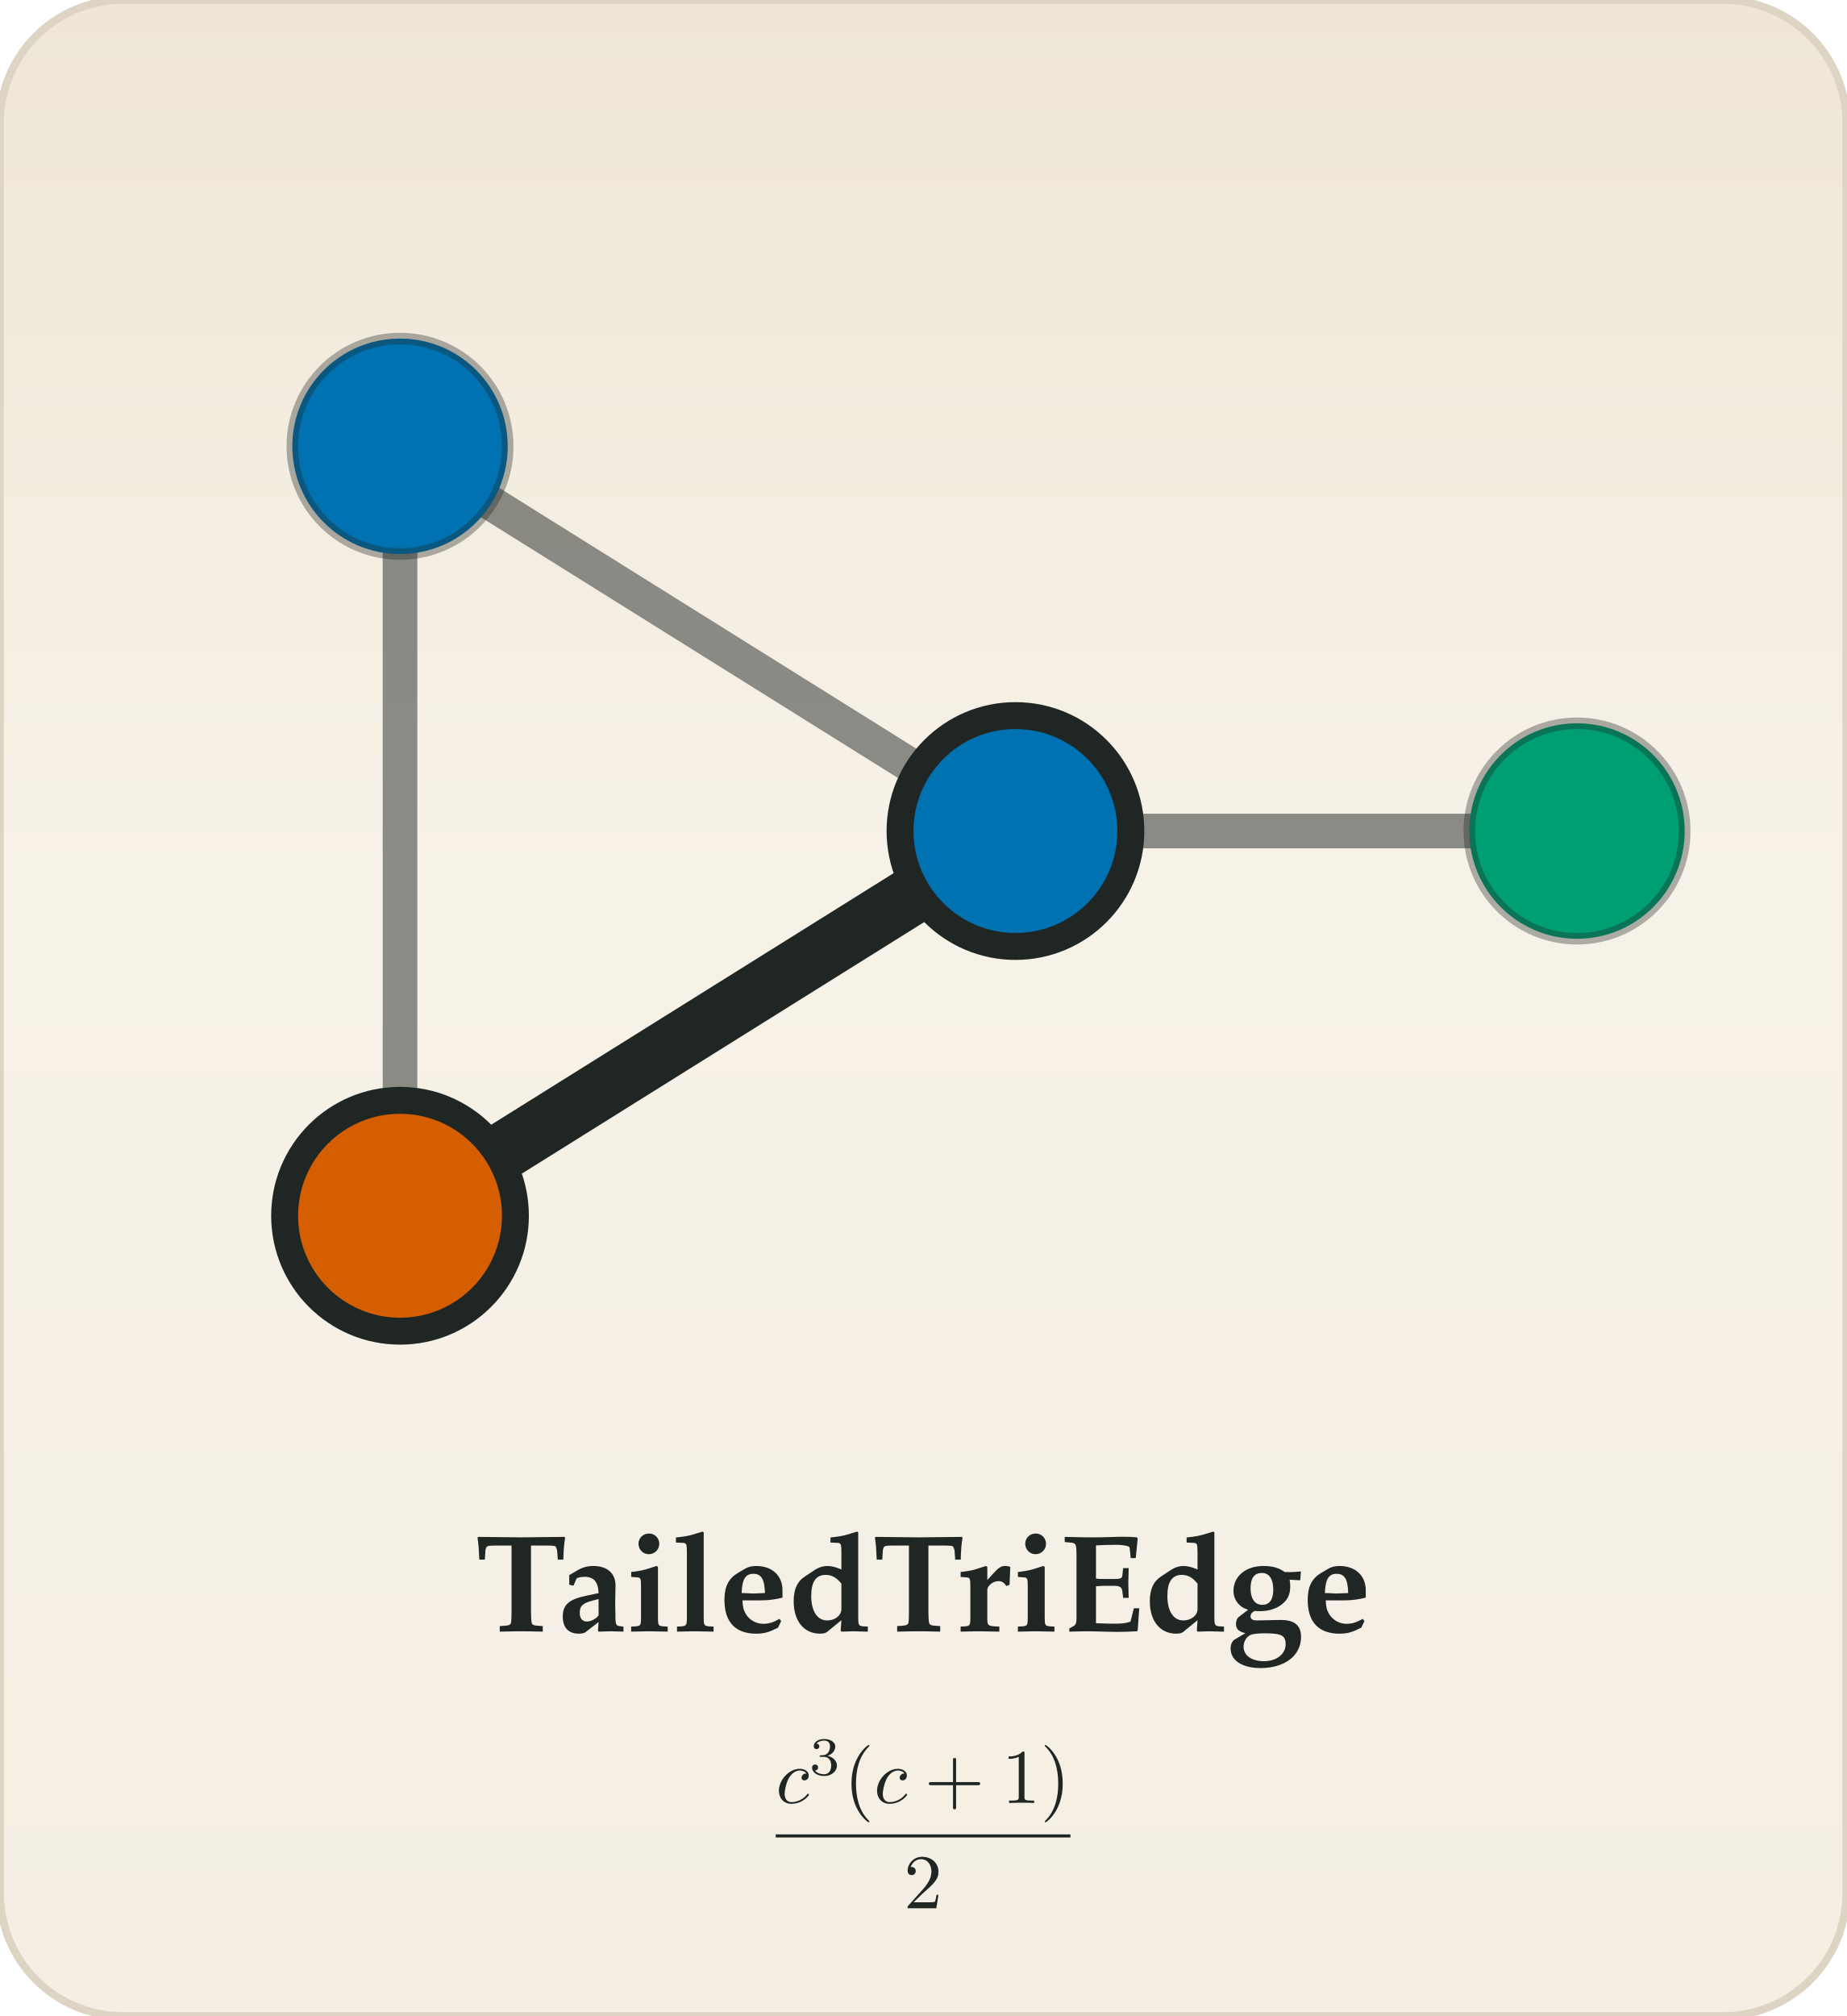
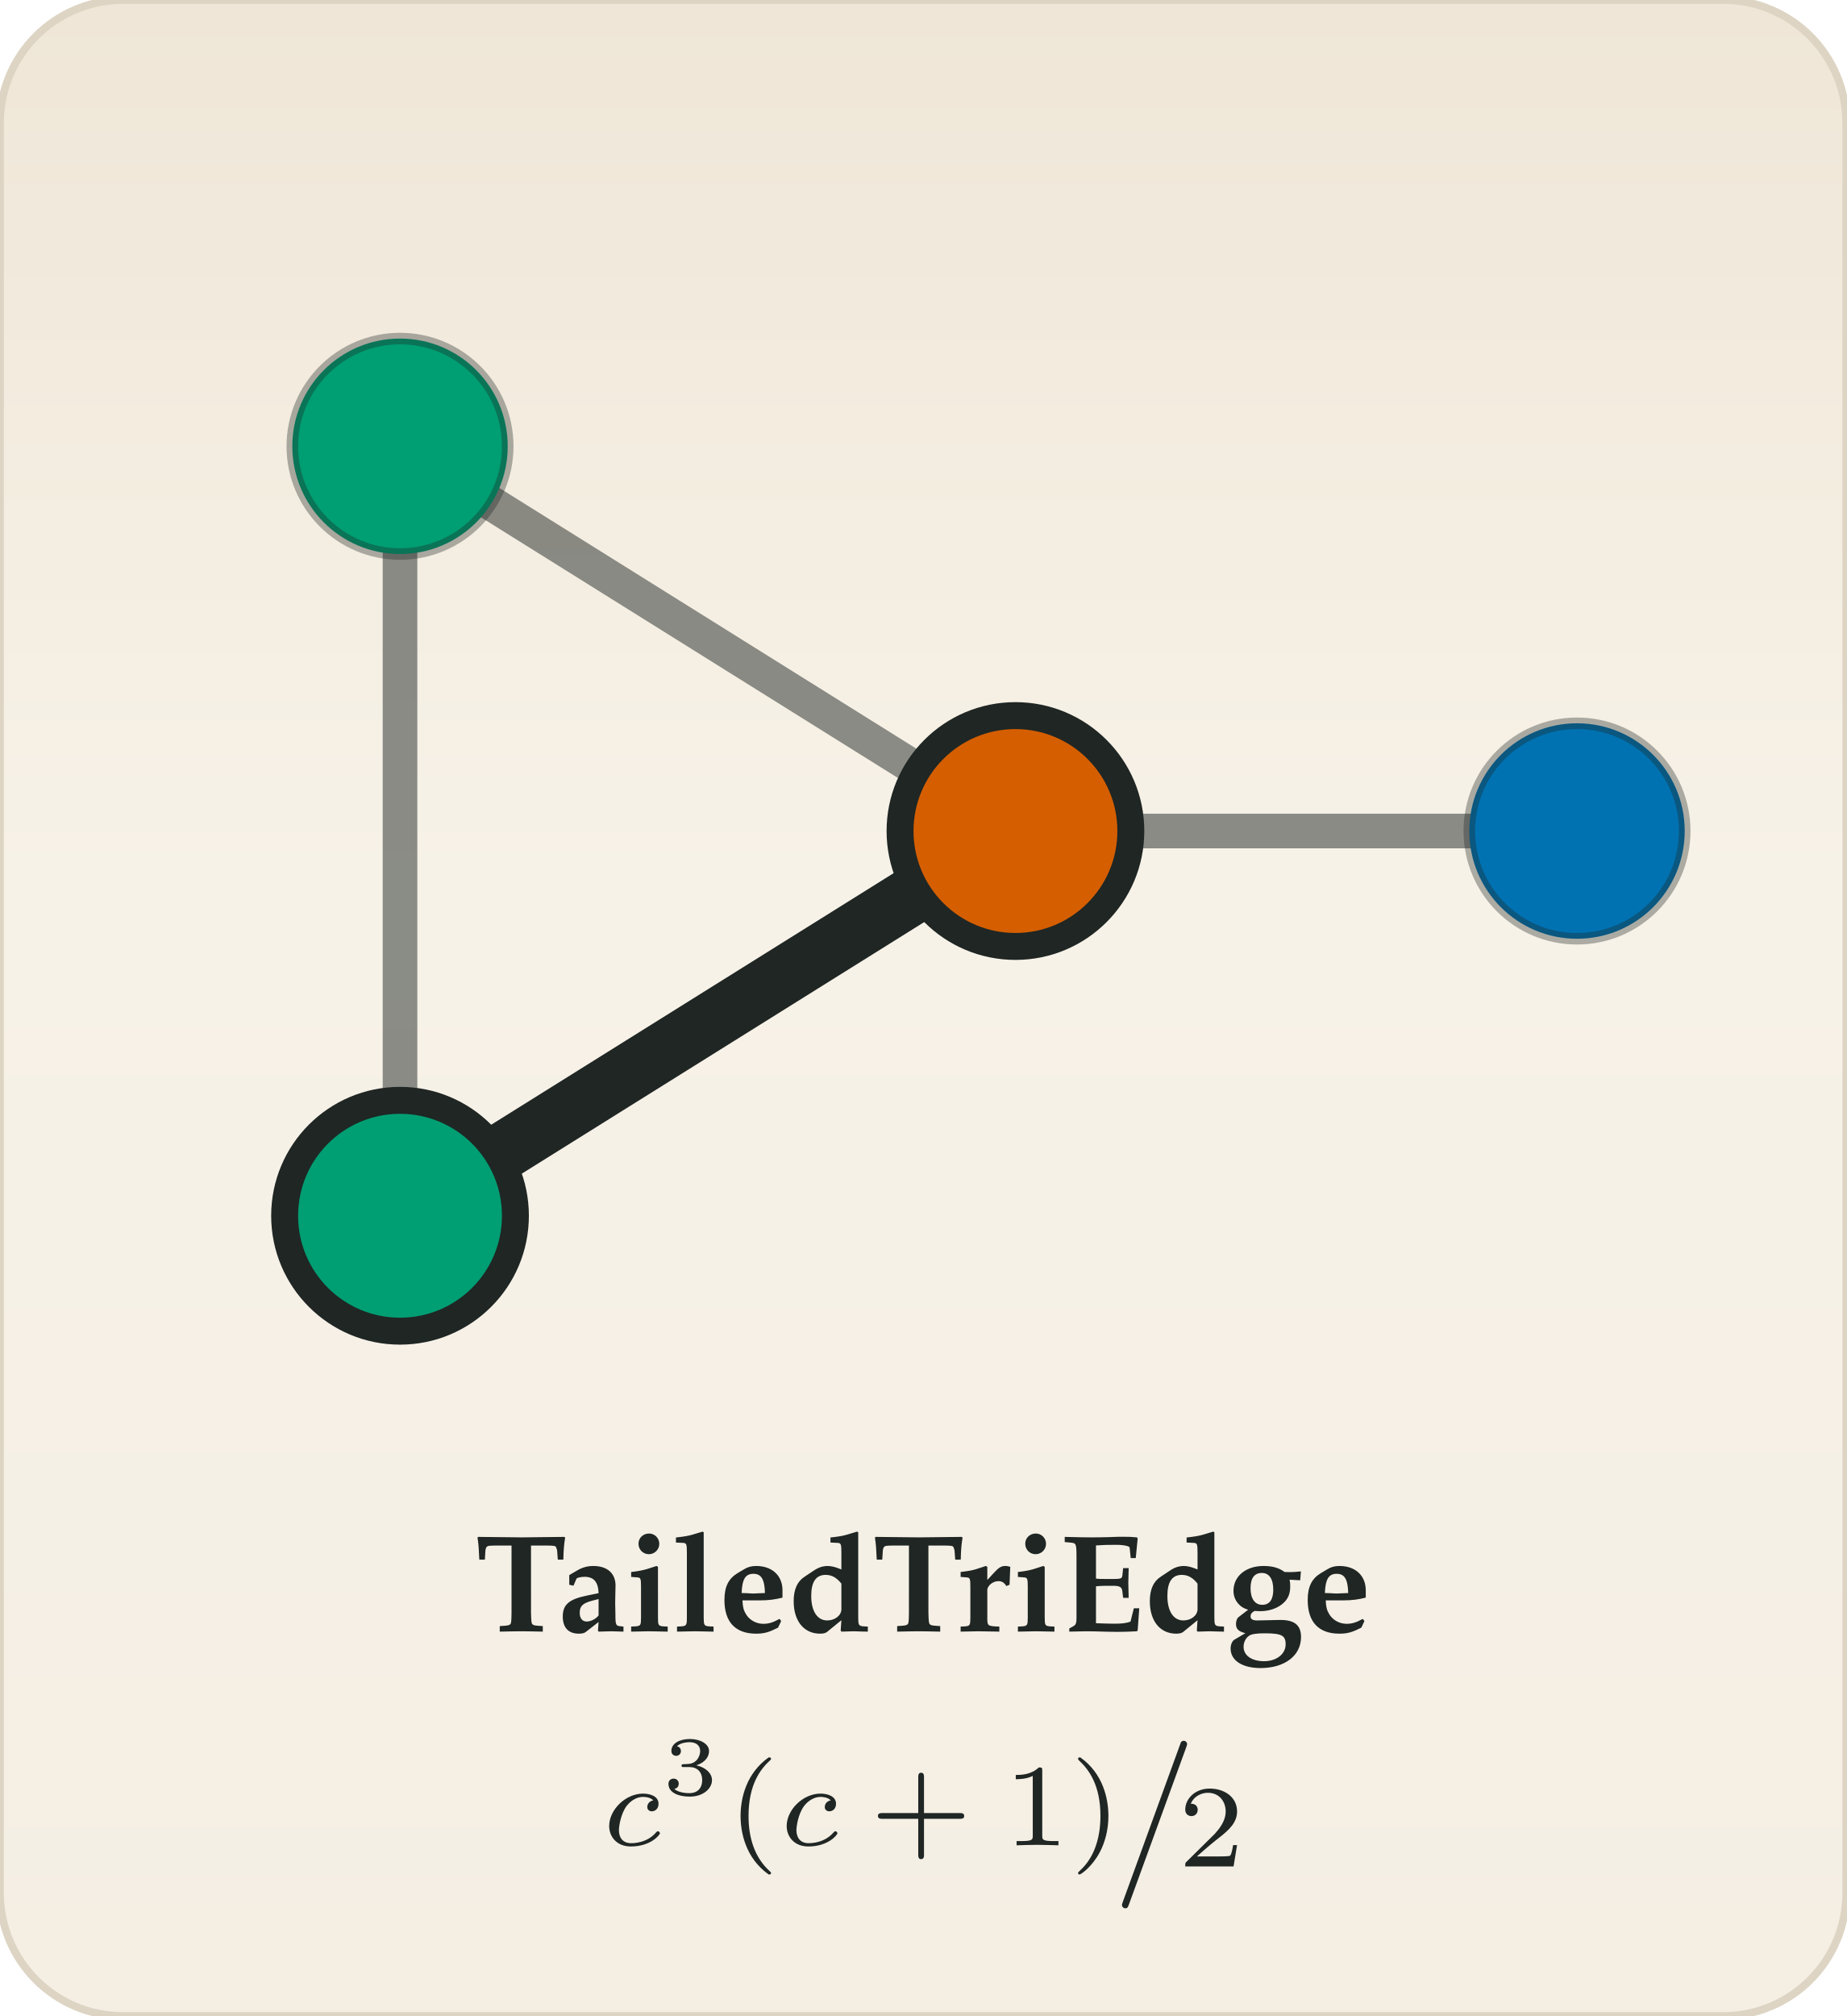
<svg xmlns="http://www.w3.org/2000/svg" xmlns:xlink="http://www.w3.org/1999/xlink" viewBox="0 0 240 262" width="240" height="262" role="img" aria-label="TailedTriEdge (orbit 8)">
  <defs>
    <linearGradient id="paper" x1="0" y1="0" x2="0" y2="262" gradientUnits="userSpaceOnUse">
      <stop offset="0" stop-color="#efe6d7" />
      <stop offset="0.44" stop-color="#f7f2e8" />
      <stop offset="1" stop-color="#f4eee3" />
    </linearGradient>
  </defs>
  <rect width="240" height="262" rx="16" fill="url(#paper)" stroke="#ddd4c3" stroke-width="1" />
  <line x1="52.0" y1="58.0" x2="52.0" y2="158.0" stroke="#1f2624" stroke-opacity="0.5" stroke-width="4.5" stroke-linecap="round" />
  <line x1="52.0" y1="58.0" x2="132.0" y2="108.0" stroke="#1f2624" stroke-opacity="0.5" stroke-width="4.5" stroke-linecap="round" />
  <line x1="132.0" y1="108.0" x2="205.0" y2="108.0" stroke="#1f2624" stroke-opacity="0.5" stroke-width="4.5" stroke-linecap="round" />
  <line x1="52.0" y1="158.0" x2="132.0" y2="108.0" stroke="#1f2624" stroke-width="7.5" stroke-linecap="round" />
-   <circle cx="52.0" cy="58.0" r="14" fill="#0072B2" stroke="#1f2624" stroke-width="1.5" stroke-opacity="0.35" />
-   <circle cx="52.0" cy="158.0" r="15" fill="#D55E00" stroke="#1f2624" stroke-width="3.5" stroke-opacity="1.0" />
-   <circle cx="132.0" cy="108.0" r="15" fill="#0072B2" stroke="#1f2624" stroke-width="3.5" stroke-opacity="1.0" />
-   <circle cx="205.0" cy="108.0" r="14" fill="#009E73" stroke="#1f2624" stroke-width="1.5" stroke-opacity="0.35" />
+   <circle cx="52.0" cy="58.0" r="14" fill="#009E73" stroke="#1f2624" stroke-width="1.5" stroke-opacity="0.35" />
+   <circle cx="52.0" cy="158.0" r="15" fill="#009E73" stroke="#1f2624" stroke-width="3.5" stroke-opacity="1.0" />
+   <circle cx="132.0" cy="108.0" r="15" fill="#D55E00" stroke="#1f2624" stroke-width="3.5" stroke-opacity="1.0" />
+   <circle cx="205.0" cy="108.0" r="14" fill="#0072B2" stroke="#1f2624" stroke-width="1.5" stroke-opacity="0.35" />
  <text x="120.0" y="212" text-anchor="middle" font-family="Iowan Old Style, Palatino Linotype, Book Antiqua, Georgia, serif" font-size="18" font-weight="600" fill="#1f2624">TailedTriEdge</text>
-   <svg x="100.84" y="226.00" width="38.31" height="22.00" viewBox="-68.812 -70.144 37.999 21.82" overflow="visible">
+   <svg x="79.19" y="226.00" width="81.62" height="22.00" viewBox="-69.575 -70.115 37.362 10.07" overflow="visible">
    <g fill="#1f2624">
      <defs>
-         <path id="f8_g1-40" d="M3.298 2.391C3.298 2.361 3.298 2.341 3.128 2.172C1.883 .917 1.564-.966 1.564-2.491C1.564-4.224 1.943-5.958 3.168-7.203C3.298-7.323 3.298-7.342 3.298-7.372C3.298-7.442 3.258-7.472 3.198-7.472C3.098-7.472 2.202-6.795 1.614-5.529C1.106-4.433 .986-3.328 .986-2.491C.986-1.714 1.096-.508 1.644 .618C2.242 1.843 3.098 2.491 3.198 2.491C3.258 2.491 3.298 2.461 3.298 2.391Z" />
-         <path id="f8_g1-41" d="M2.879-2.491C2.879-3.268 2.77-4.473 2.222-5.599C1.624-6.824 .767-7.472 .667-7.472C.608-7.472 .568-7.432 .568-7.372C.568-7.342 .568-7.323 .757-7.143C1.733-6.157 2.301-4.573 2.301-2.491C2.301-.787 1.933 .966 .697 2.222C.568 2.341 .568 2.361 .568 2.391C.568 2.451 .608 2.491 .667 2.491C.767 2.491 1.664 1.813 2.252 .548C2.76-.548 2.879-1.654 2.879-2.491Z" />
-         <path id="f8_g1-43" d="M4.075-2.291H6.854C6.994-2.291 7.183-2.291 7.183-2.491S6.994-2.69 6.854-2.69H4.075V-5.479C4.075-5.619 4.075-5.808 3.875-5.808S3.676-5.619 3.676-5.479V-2.69H.887C.747-2.69 .558-2.69 .558-2.491S.747-2.291 .887-2.291H3.676V.498C3.676 .638 3.676 .827 3.875 .827S4.075 .638 4.075 .498V-2.291Z" />
-         <path id="f8_g1-49" d="M2.929-6.376C2.929-6.615 2.929-6.635 2.7-6.635C2.082-5.998 1.205-5.998 .887-5.998V-5.689C1.086-5.689 1.674-5.689 2.192-5.948V-.787C2.192-.428 2.162-.309 1.265-.309H.946V0C1.295-.03 2.162-.03 2.56-.03S3.826-.03 4.174 0V-.309H3.856C2.959-.309 2.929-.418 2.929-.787V-6.376Z" />
-         <path id="f8_g1-50" d="M1.265-.767L2.321-1.793C3.875-3.168 4.473-3.706 4.473-4.702C4.473-5.838 3.577-6.635 2.361-6.635C1.235-6.635 .498-5.719 .498-4.832C.498-4.274 .996-4.274 1.026-4.274C1.196-4.274 1.544-4.394 1.544-4.802C1.544-5.061 1.365-5.32 1.016-5.32C.936-5.32 .917-5.32 .887-5.31C1.116-5.958 1.654-6.326 2.232-6.326C3.138-6.326 3.567-5.519 3.567-4.702C3.567-3.905 3.068-3.118 2.521-2.501L.608-.369C.498-.259 .498-.239 .498 0H4.194L4.473-1.733H4.224C4.174-1.435 4.105-.996 4.005-.847C3.935-.767 3.278-.767 3.059-.767H1.265Z" />
-         <path id="f8_g2-51" d="M1.904-2.329C2.448-2.329 2.838-1.953 2.838-1.206C2.838-.342 2.336-.084 1.932-.084C1.653-.084 1.039-.16 .746-.572C1.074-.586 1.151-.816 1.151-.962C1.151-1.186 .983-1.346 .767-1.346C.572-1.346 .377-1.227 .377-.941C.377-.286 1.102 .139 1.946 .139C2.915 .139 3.585-.509 3.585-1.206C3.585-1.75 3.138-2.294 2.371-2.455C3.103-2.72 3.368-3.243 3.368-3.668C3.368-4.219 2.734-4.631 1.96-4.631S.593-4.254 .593-3.696C.593-3.459 .746-3.327 .955-3.327C1.172-3.327 1.311-3.487 1.311-3.682C1.311-3.884 1.172-4.031 .955-4.045C1.2-4.352 1.681-4.428 1.939-4.428C2.253-4.428 2.692-4.275 2.692-3.668C2.692-3.375 2.594-3.055 2.413-2.838C2.183-2.573 1.988-2.559 1.639-2.538C1.465-2.525 1.451-2.525 1.416-2.518C1.402-2.518 1.346-2.504 1.346-2.427C1.346-2.329 1.409-2.329 1.527-2.329H1.904Z" />
-         <path id="f8_g0-99" d="M3.945-3.786C3.786-3.786 3.646-3.786 3.507-3.646C3.347-3.497 3.328-3.328 3.328-3.258C3.328-3.019 3.507-2.909 3.696-2.909C3.985-2.909 4.254-3.148 4.254-3.547C4.254-4.035 3.786-4.403 3.078-4.403C1.733-4.403 .408-2.979 .408-1.574C.408-.677 .986 .11 2.022 .11C3.447 .11 4.284-.946 4.284-1.066C4.284-1.126 4.224-1.196 4.164-1.196C4.115-1.196 4.095-1.176 4.035-1.096C3.248-.11 2.162-.11 2.042-.11C1.415-.11 1.146-.598 1.146-1.196C1.146-1.604 1.345-2.57 1.684-3.188C1.993-3.756 2.54-4.184 3.088-4.184C3.427-4.184 3.806-4.055 3.945-3.786Z" />
+         <path id="f8_g0-61" d="M4.374-7.093C4.423-7.223 4.423-7.263 4.423-7.273C4.423-7.382 4.334-7.472 4.224-7.472C4.154-7.472 4.085-7.442 4.055-7.382L.598 2.112C.548 2.242 .548 2.281 .548 2.291C.548 2.401 .638 2.491 .747 2.491C.877 2.491 .907 2.421 .966 2.252L4.374-7.093Z" />
+         <path id="f8_g2-40" d="M2.476-5.23C1.151-4.296 .802-2.817 .802-1.75C.802-.767 1.095 .76 2.476 1.736C2.532 1.736 2.615 1.736 2.615 1.653C2.615 1.611 2.594 1.597 2.545 1.548C1.618 .711 1.276-.474 1.276-1.743C1.276-3.626 1.995-4.547 2.566-5.063C2.594-5.091 2.615-5.112 2.615-5.147C2.615-5.23 2.532-5.23 2.476-5.23Z" />
+         <path id="f8_g2-41" d="M.628-5.23C.579-5.23 .495-5.23 .495-5.147C.495-5.112 .516-5.091 .558-5.042C1.158-4.491 1.827-3.55 1.827-1.75C1.827-.293 1.374 .809 .621 1.492C.502 1.611 .495 1.618 .495 1.653S.516 1.736 .586 1.736C.669 1.736 1.332 1.276 1.792 .404C2.099-.174 2.301-.928 2.301-1.743C2.301-2.727 2.008-4.254 .628-5.23Z" />
+         <path id="f8_g2-43" d="M3.229-1.576H5.363C5.454-1.576 5.621-1.576 5.621-1.743C5.621-1.918 5.461-1.918 5.363-1.918H3.229V-4.059C3.229-4.149 3.229-4.317 3.062-4.317C2.887-4.317 2.887-4.156 2.887-4.059V-1.918H.746C.656-1.918 .488-1.918 .488-1.75C.488-1.576 .649-1.576 .746-1.576H2.887V.565C2.887 .656 2.887 .823 3.055 .823C3.229 .823 3.229 .663 3.229 .565V-1.576Z" />
+         <path id="f8_g2-49" d="M2.336-4.435C2.336-4.624 2.322-4.631 2.127-4.631C1.681-4.191 1.046-4.184 .76-4.184V-3.933C.928-3.933 1.388-3.933 1.771-4.129V-.572C1.771-.342 1.771-.251 1.074-.251H.809V0C.934-.007 1.792-.028 2.05-.028C2.267-.028 3.145-.007 3.299 0V-.251H3.034C2.336-.251 2.336-.342 2.336-.572V-4.435Z" />
+         <path id="f8_g2-50" d="M3.522-1.269H3.285C3.264-1.116 3.194-.704 3.103-.635C3.048-.593 2.511-.593 2.413-.593H1.13C1.862-1.241 2.106-1.437 2.525-1.764C3.041-2.176 3.522-2.608 3.522-3.271C3.522-4.115 2.783-4.631 1.89-4.631C1.025-4.631 .439-4.024 .439-3.382C.439-3.027 .739-2.992 .809-2.992C.976-2.992 1.179-3.11 1.179-3.361C1.179-3.487 1.13-3.731 .767-3.731C.983-4.226 1.458-4.38 1.785-4.38C2.483-4.38 2.845-3.836 2.845-3.271C2.845-2.664 2.413-2.183 2.19-1.932L.509-.272C.439-.209 .439-.195 .439 0H3.313L3.522-1.269Z" />
+         <path id="f8_g3-51" d="M1.644-1.649C2.102-1.649 2.406-1.365 2.406-.872C2.406-.364 2.092-.095 1.649-.095C1.594-.095 1.001-.095 .747-.354C.951-.384 1.011-.538 1.011-.658C1.011-.842 .872-.961 .707-.961C.548-.961 .399-.857 .399-.648C.399-.13 .986 .11 1.664 .11C2.481 .11 2.989-.384 2.989-.867C2.989-1.275 2.625-1.624 2.057-1.753C2.655-1.948 2.814-2.326 2.814-2.605C2.814-3.014 2.306-3.318 1.679-3.318C1.066-3.318 .573-3.059 .573-2.61C.573-2.376 .762-2.316 .857-2.316C1.001-2.316 1.141-2.421 1.141-2.6C1.141-2.715 1.081-2.854 .902-2.884C1.116-3.113 1.559-3.128 1.664-3.128C2.027-3.128 2.286-2.944 2.286-2.605C2.286-2.316 2.097-1.863 1.574-1.833C1.435-1.828 1.415-1.823 1.285-1.818C1.23-1.813 1.176-1.808 1.176-1.733C1.176-1.649 1.225-1.649 1.315-1.649H1.644Z" />
+         <path id="f8_g1-99" d="M3.055-2.671C2.803-2.629 2.699-2.434 2.699-2.28C2.699-2.092 2.845-2.022 2.971-2.022C3.124-2.022 3.368-2.134 3.368-2.469C3.368-2.943 2.824-3.075 2.448-3.075C1.402-3.075 .432-2.113 .432-1.144C.432-.544 .851 .07 1.723 .07C2.901 .07 3.452-.621 3.452-.718C3.452-.76 3.389-.837 3.333-.837C3.292-.837 3.278-.823 3.222-.767C2.678-.126 1.862-.126 1.736-.126C1.234-.126 1.011-.467 1.011-.9C1.011-1.102 1.109-1.862 1.471-2.343C1.736-2.685 2.099-2.88 2.448-2.88C2.545-2.88 2.88-2.866 3.055-2.671Z" />
      </defs>
      <g id="f8_page">
-         <use x="-68.812" y="-61.898" xlink:href="#f8_g0-99" />
-         <use x="-64.501" y="-65.513" xlink:href="#f8_g2-51" />
-         <use x="-60.031" y="-61.898" xlink:href="#f8_g1-40" />
-         <use x="-56.157" y="-61.898" xlink:href="#f8_g0-99" />
-         <use x="-49.632" y="-61.898" xlink:href="#f8_g1-43" />
-         <use x="-39.669" y="-61.898" xlink:href="#f8_g1-49" />
-         <use x="-34.688" y="-61.898" xlink:href="#f8_g1-41" />
-         <rect x="-68.812" y="-57.848" height=".398" width="37.999" />
-         <use x="-52.303" y="-48.324" xlink:href="#f8_g1-50" />
+         <use x="-70.007" y="-63.791" xlink:href="#f8_g1-99" />
+         <use x="-66.447" y="-66.797" xlink:href="#f8_g3-51" />
+         <use x="-62.559" y="-63.791" xlink:href="#f8_g2-40" />
+         <use x="-59.445" y="-63.791" xlink:href="#f8_g1-99" />
+         <use x="-54.071" y="-63.791" xlink:href="#f8_g2-43" />
+         <use x="-46.141" y="-63.791" xlink:href="#f8_g2-49" />
+         <use x="-42.17" y="-63.791" xlink:href="#f8_g2-41" />
+         <use x="-39.61" y="-62.535" xlink:href="#f8_g0-61" />
+         <use x="-35.735" y="-62.535" xlink:href="#f8_g2-50" />
      </g>
    </g>
  </svg>
</svg>
